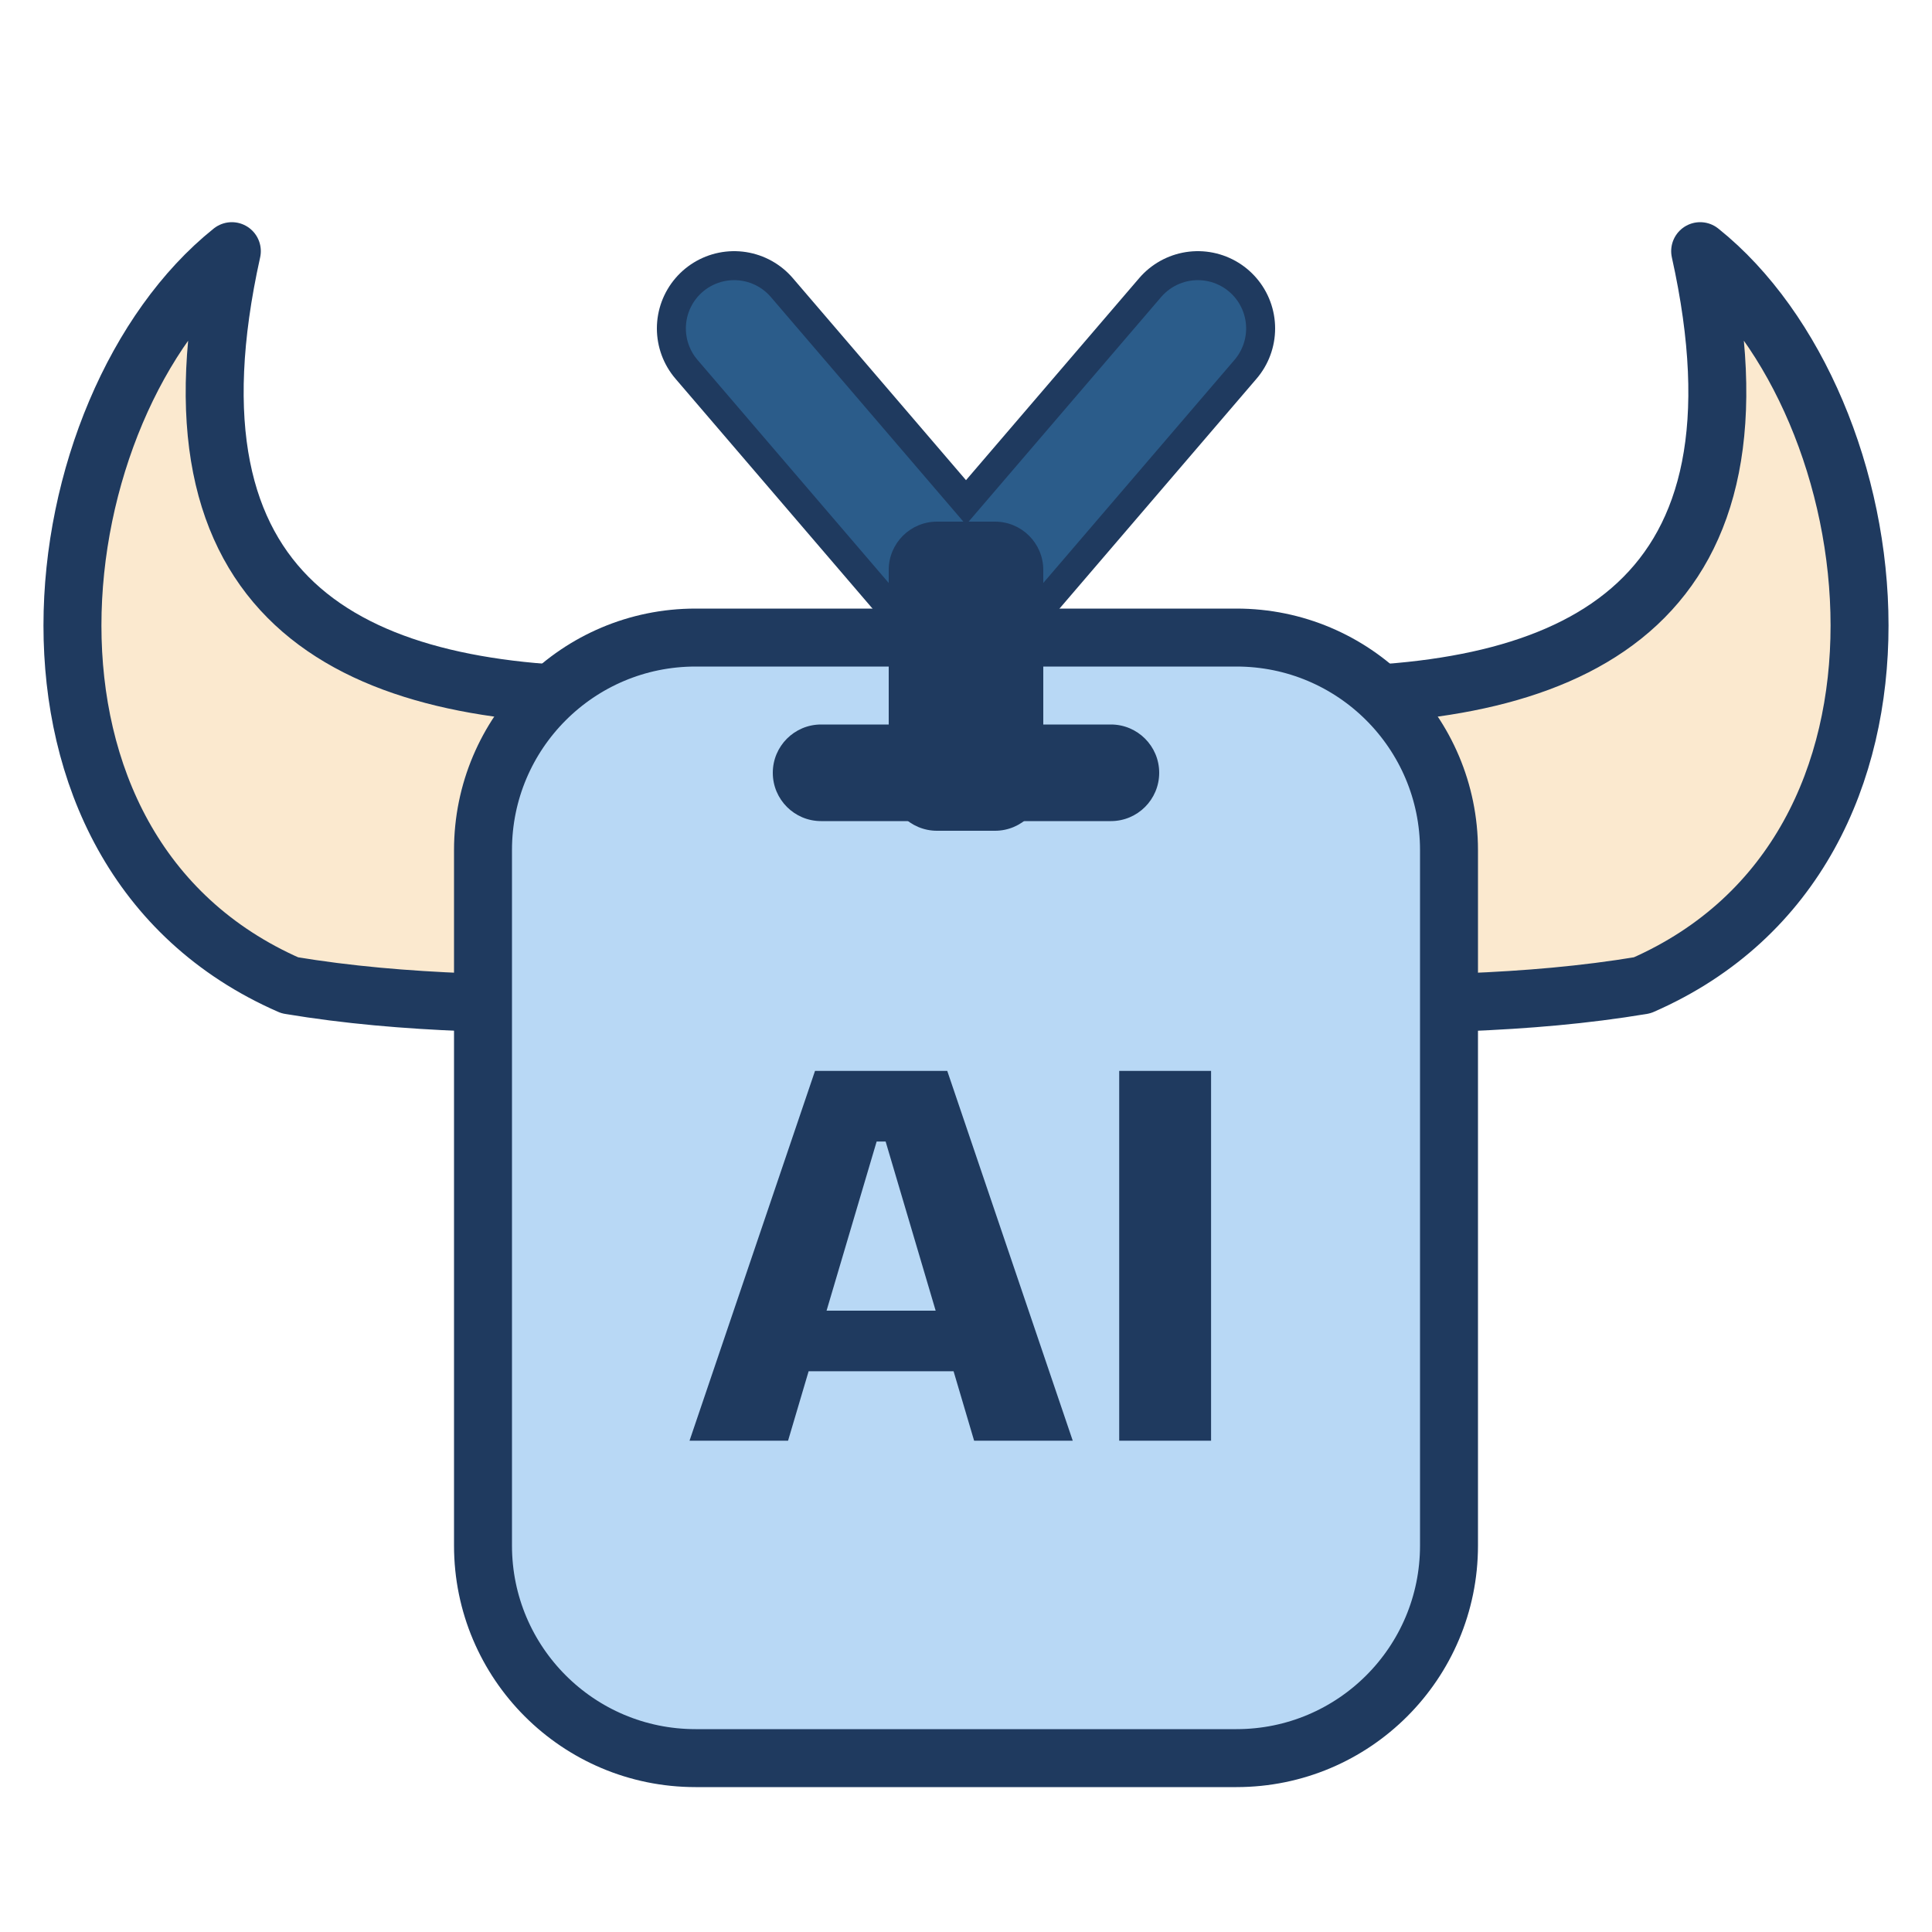
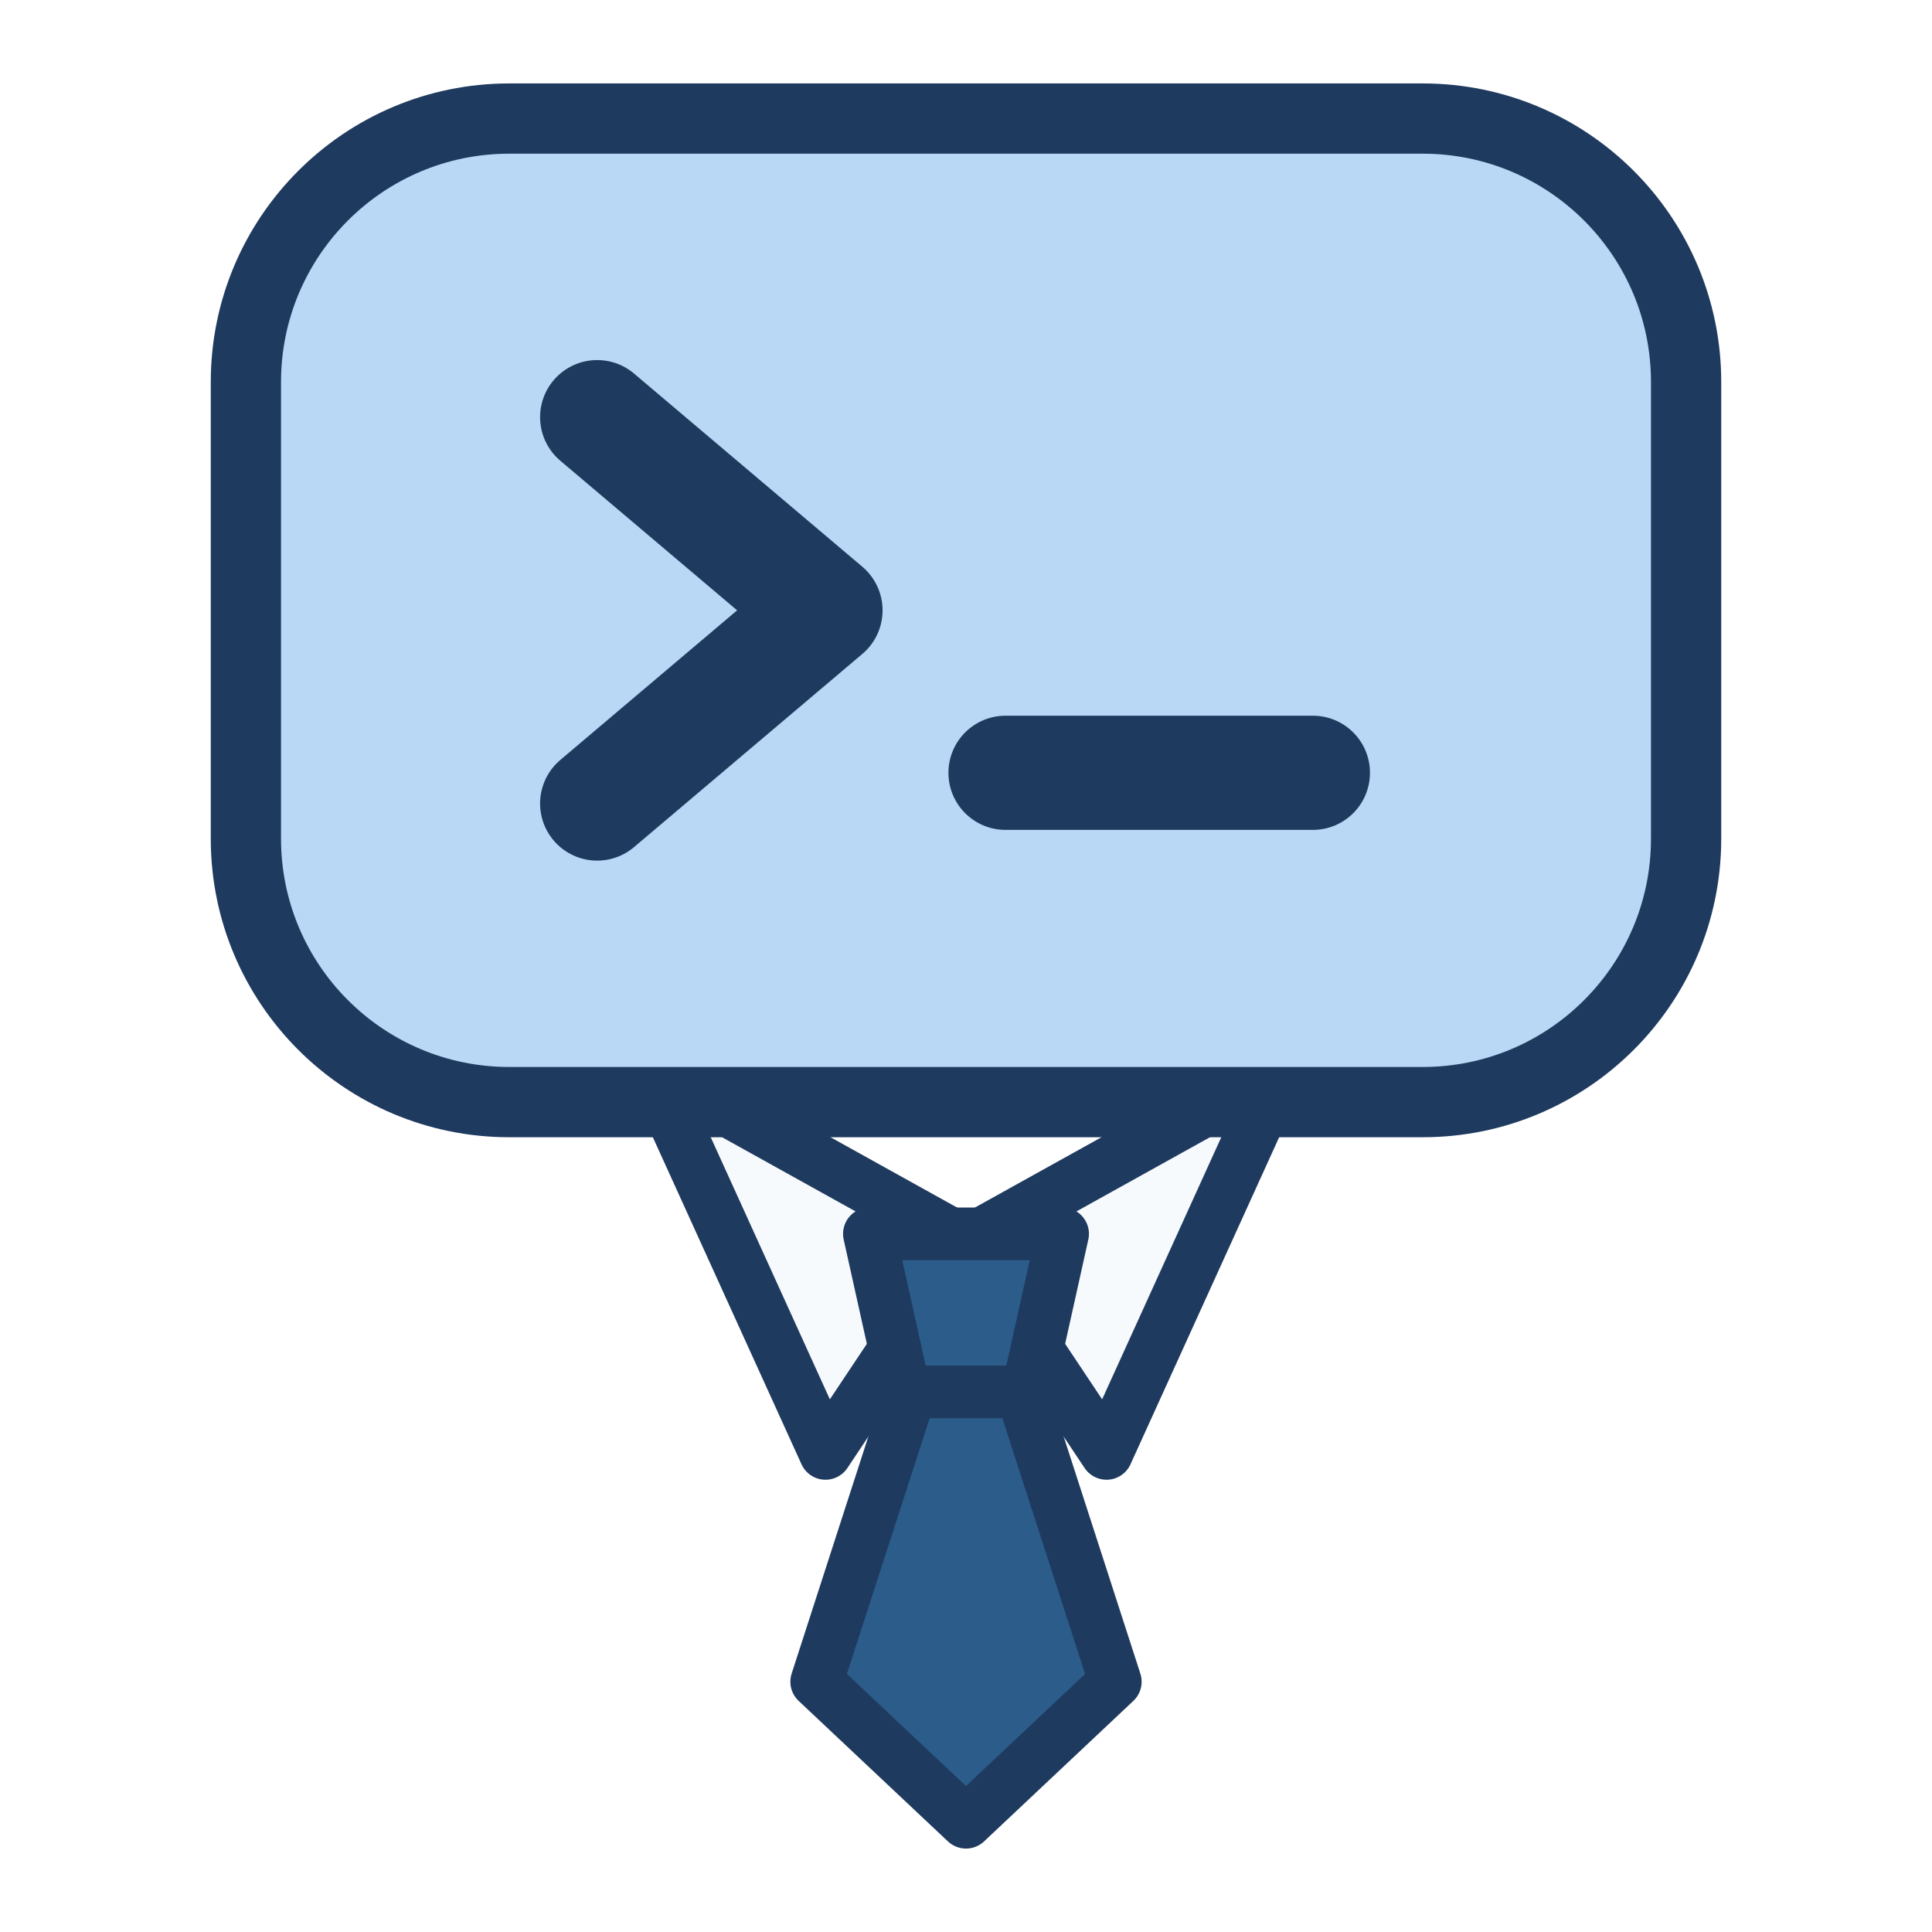
- <svg xmlns="http://www.w3.org/2000/svg" viewBox="0 0 200 200" width="200" height="200">
-   <g>
-     <path d="M 64 72 C 36 72 16 62 24 26 C 4 42 -2 88 30 102 C 42 104 54 104 68 104 Z" fill="#FBE9CF" stroke="#1F3A5F" stroke-width="6" stroke-linejoin="round" />
-     <path d="M 64 72 C 36 72 16 62 24 26 C 4 42 -2 88 30 102 C 42 104 54 104 68 104 Z" fill="#FBE9CF" stroke="#1F3A5F" stroke-width="6" stroke-linejoin="round" transform="translate(200 0) scale(-1 1)" />
-     <path d="M 76 34 L 100 62 L 124 34" fill="none" stroke="#1F3A5F" stroke-width="16" stroke-linecap="round" stroke-linejoin="round" />
-     <path d="M 76 34 L 100 62 L 124 34" fill="none" stroke="#2B5C8A" stroke-width="10" stroke-linecap="round" stroke-linejoin="round" />
-     <rect x="50" y="66" width="100" height="116" rx="22" fill="#B8D8F5" stroke="#1F3A5F" stroke-width="6" stroke-linejoin="round" />
-     <rect x="80" y="75" width="40" height="10" rx="5" fill="#1F3A5F" />
-     <path d="M81.58 149.14L71.38 149.14L84.37 110.86L98.06 110.86L111.05 149.14L100.84 149.14L91.68 118.17L90.75 118.17L81.58 149.14ZM104.73 141.95L79.09 141.95L79.09 135.68L104.73 135.68L104.73 141.95ZM125.37 149.14L115.86 149.14L115.86 110.86L125.37 110.86L125.37 149.14Z" fill="#1F3A5F" />
-     <rect x="92" y="54" width="16" height="32" rx="5" fill="#1F3A5F" />
+ <svg xmlns="http://www.w3.org/2000/svg" viewBox="0 0 220 220" width="220" height="220">
+   <g transform="translate(10 -4.5)">
+     <g>
+       <path d="M64 126 L100 146 L84 170 Z" fill="#F7FAFD" stroke="#1F3A5F" stroke-width="6" stroke-linejoin="round" />
+       <path d="M136 126 L100 146 L116 170 Z" fill="#F7FAFD" stroke="#1F3A5F" stroke-width="6" stroke-linejoin="round" />
+       <path d="M94 162 L106 162 L117 196 L100 212 L83 196 Z" fill="#2B5C8A" stroke="#1F3A5F" stroke-width="6" stroke-linejoin="round" />
+       <path d="M89 145 L111 145 L107 163 L93 163 Z" fill="#2B5C8A" stroke="#1F3A5F" stroke-width="6" stroke-linejoin="round" />
+       <rect x="18" y="18" width="164" height="112" rx="30" fill="#B8D8F5" stroke="#1F3A5F" stroke-width="8" />
+       <path d="M58 52 L84 74 L58 96" fill="none" stroke="#1F3A5F" stroke-width="13" stroke-linecap="round" stroke-linejoin="round" />
+       <rect x="98" y="86" width="48" height="13" rx="6.5" fill="#1F3A5F" />
+     </g>
  </g>
</svg>
